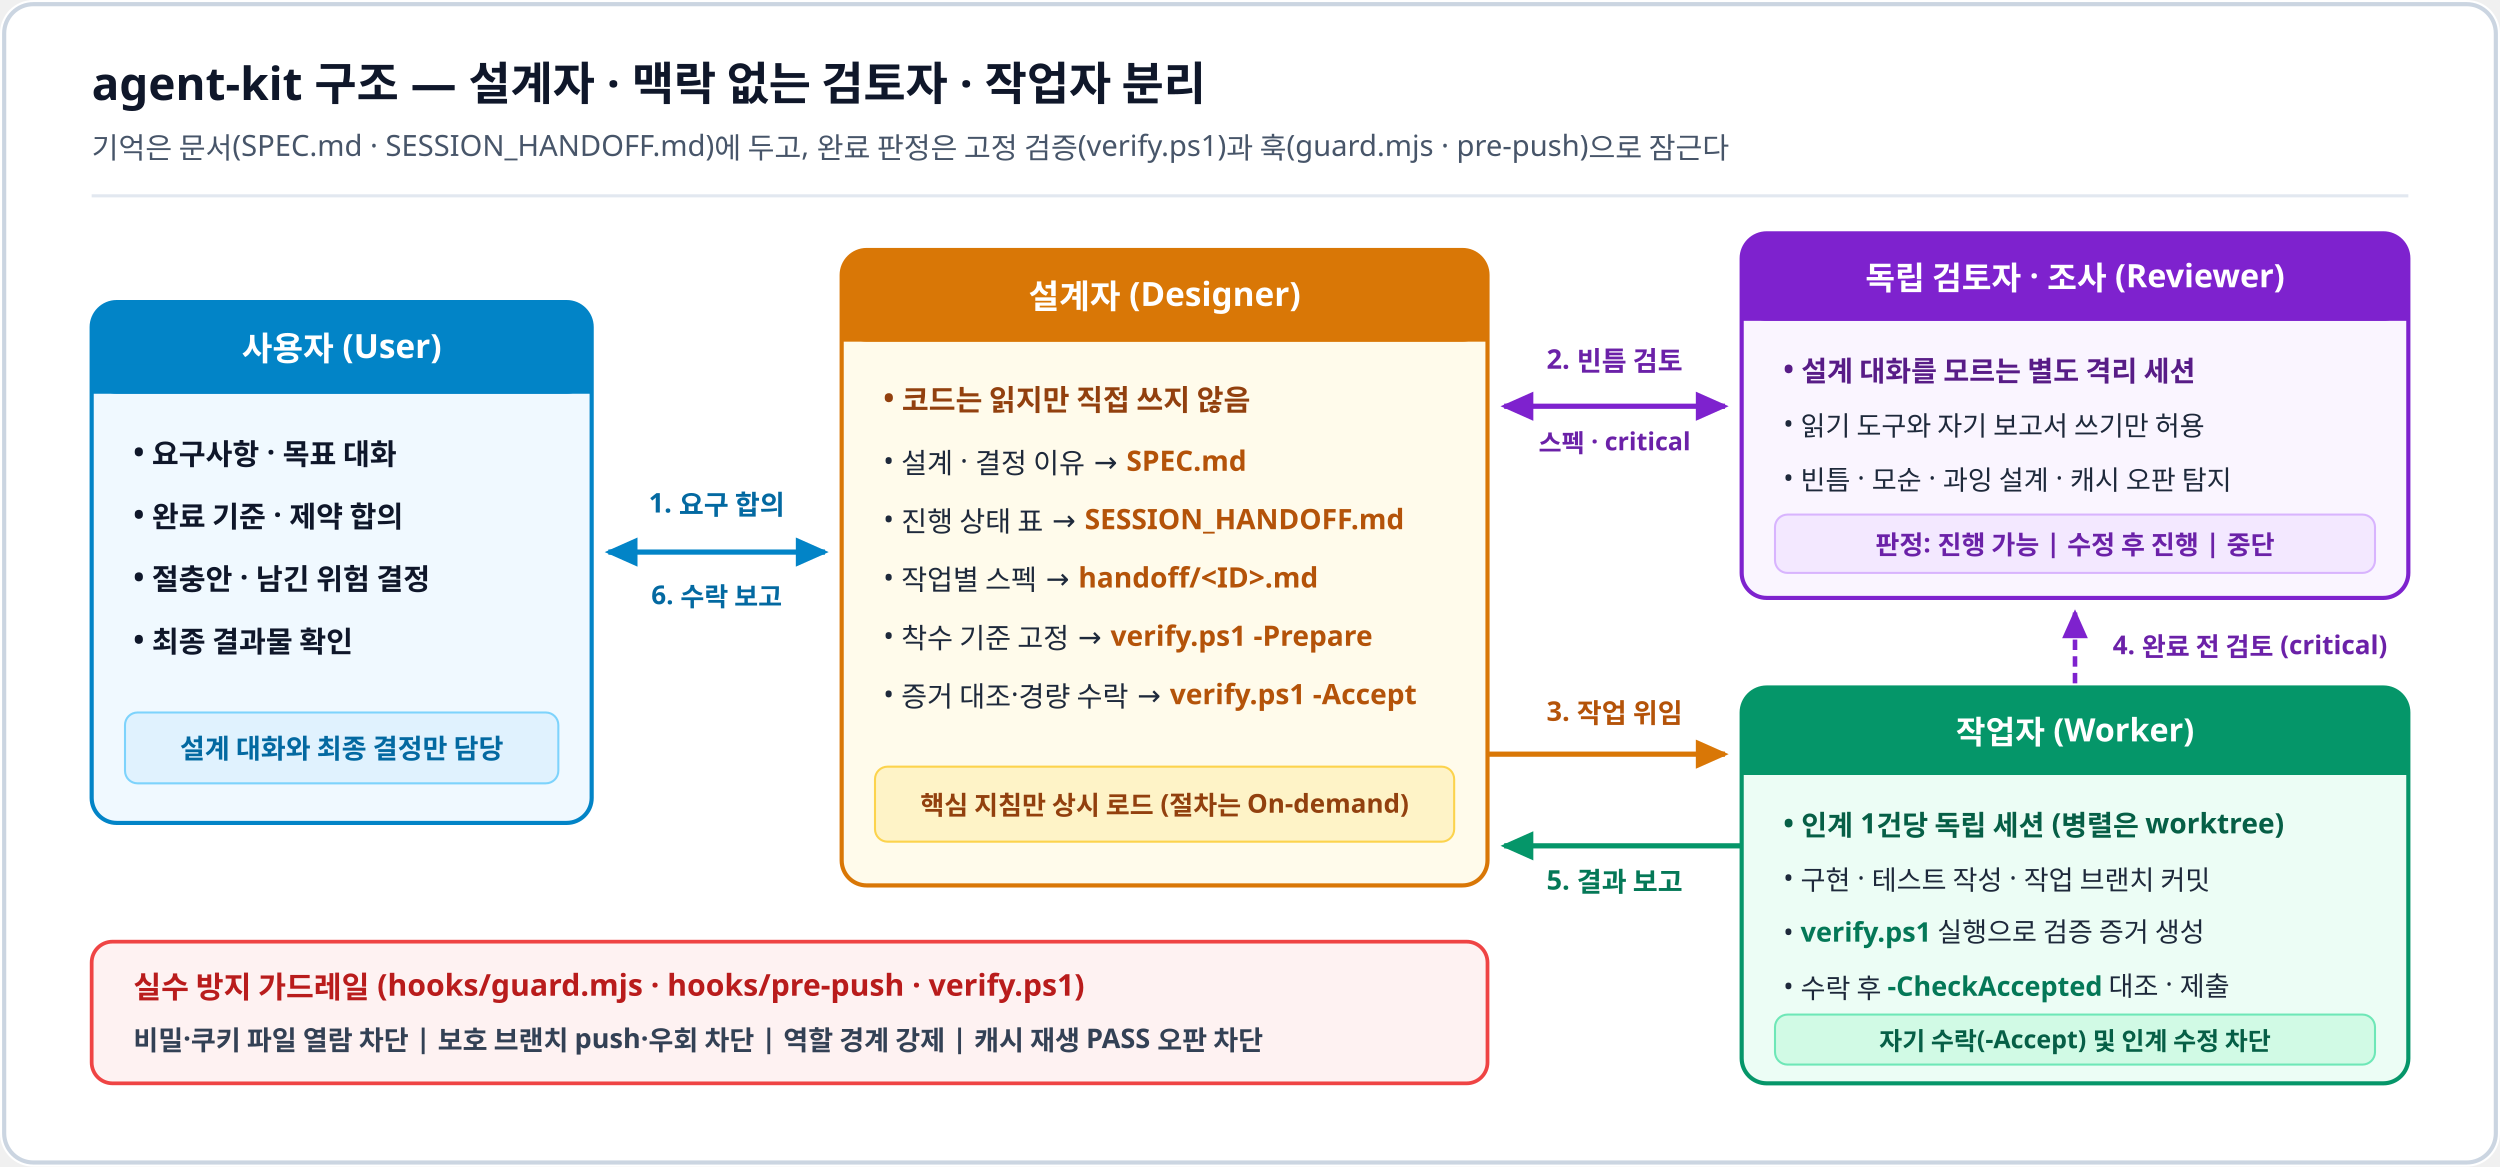
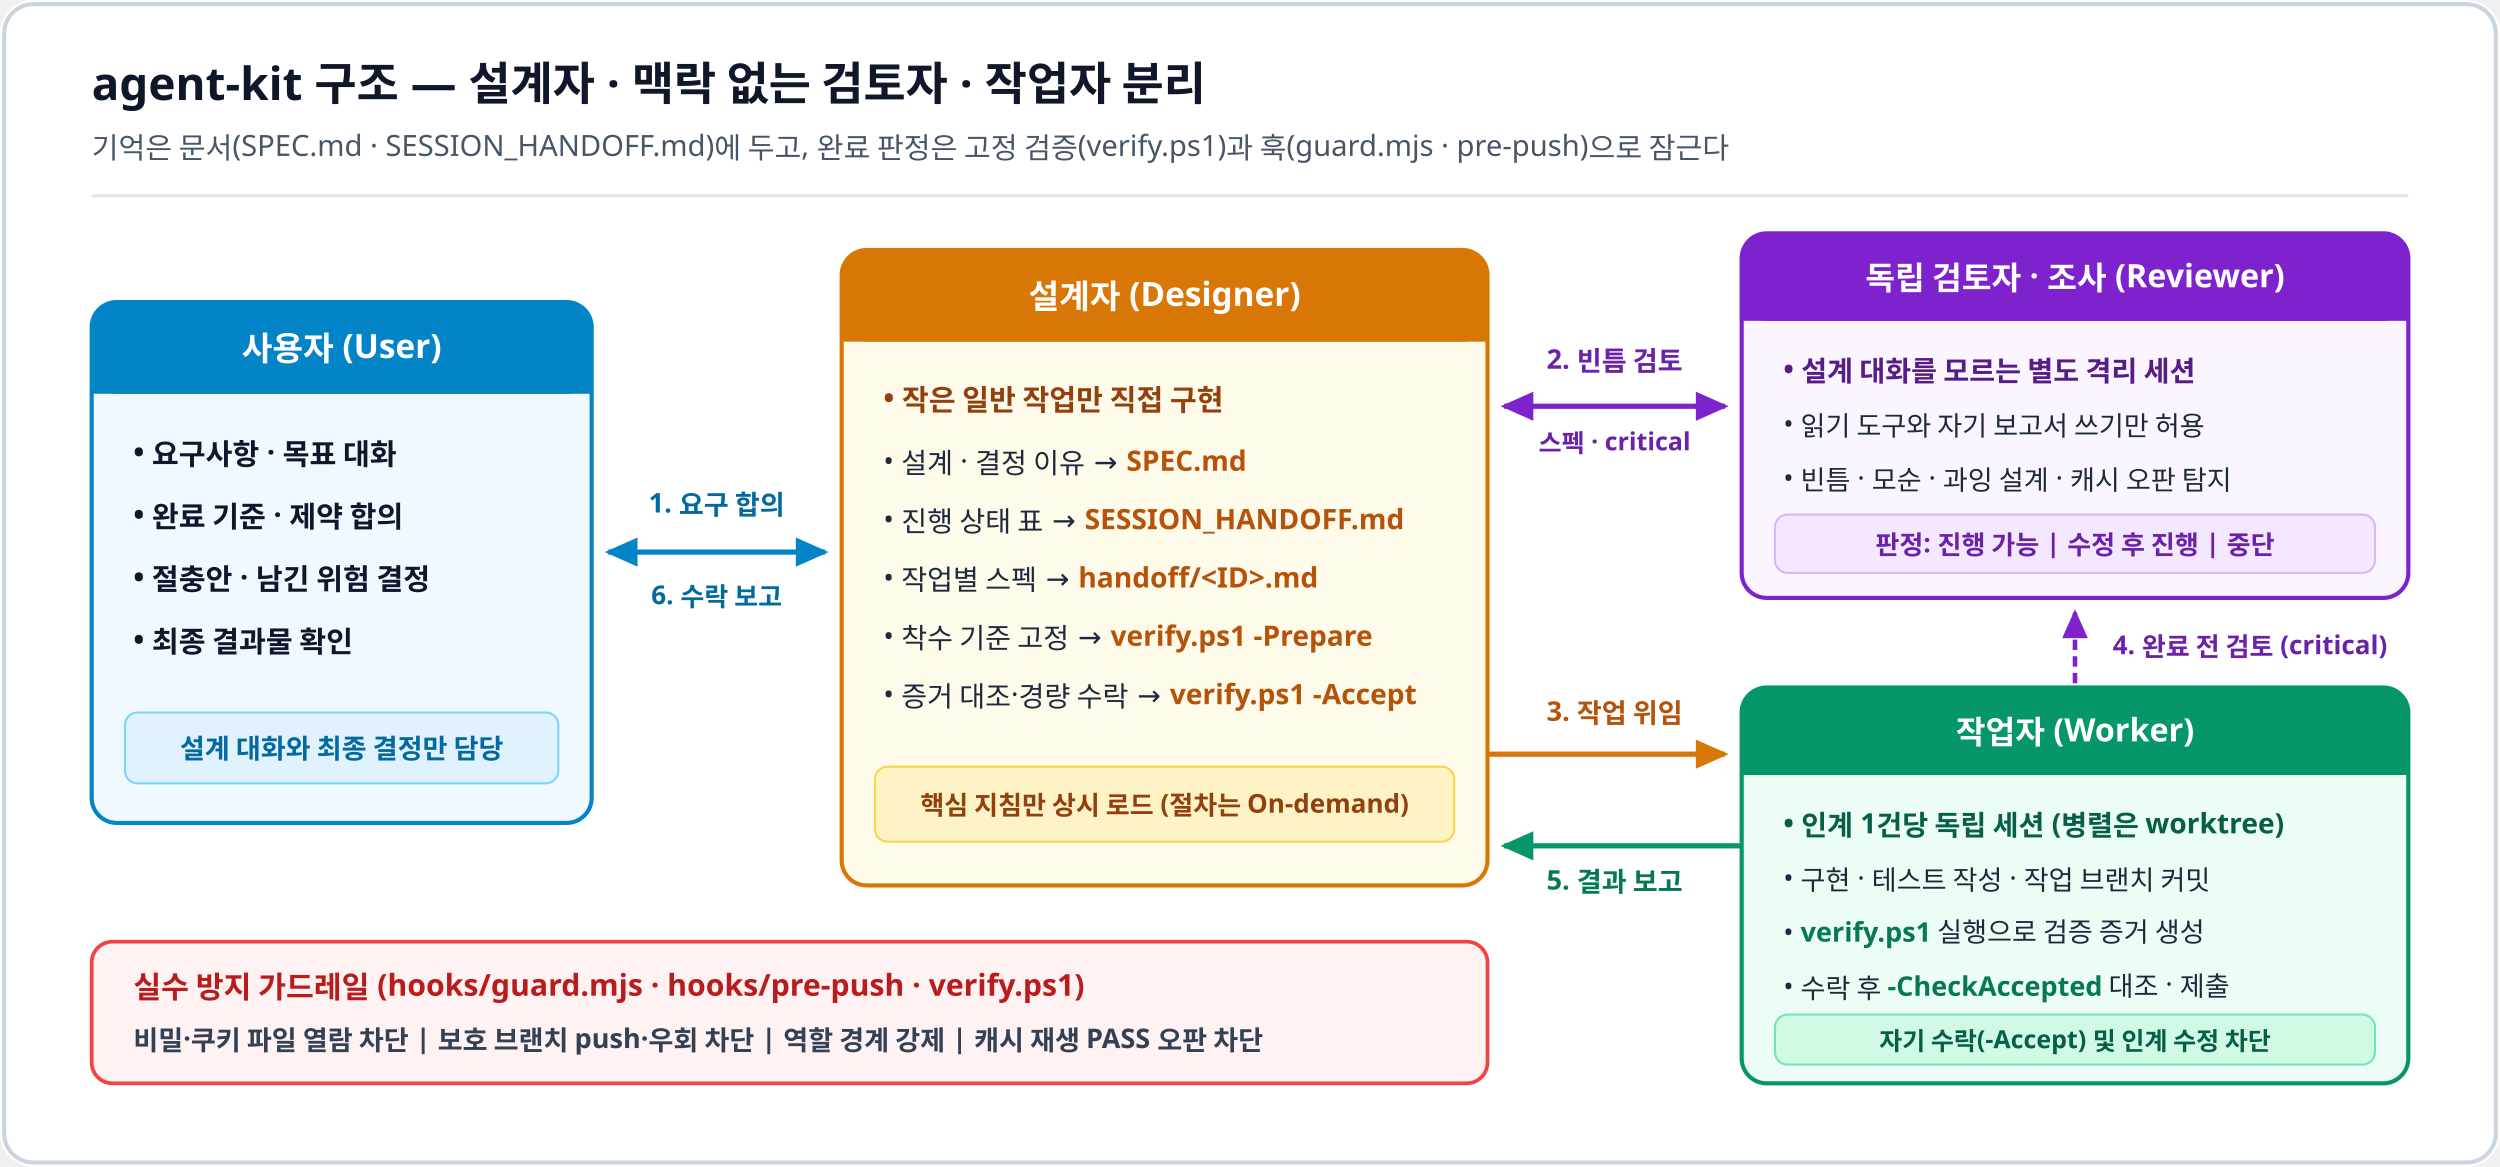
<svg xmlns="http://www.w3.org/2000/svg" viewBox="0 0 1200 560" width="1200" height="560" font-family="'Malgun Gothic', 'Apple SD Gothic Neo', 'Noto Sans KR', 'Segoe UI', sans-serif">
  <defs>
    <marker id="arrBlue" viewBox="0 0 10 10" refX="8" refY="5" markerWidth="7" markerHeight="7" orient="auto-start-reverse">
      <path d="M 0 1 L 9 5 L 0 9 z" fill="#0284c7" />
    </marker>
    <marker id="arrAmber" viewBox="0 0 10 10" refX="8" refY="5" markerWidth="7" markerHeight="7" orient="auto-start-reverse">
      <path d="M 0 1 L 9 5 L 0 9 z" fill="#d97706" />
    </marker>
    <marker id="arrPurple" viewBox="0 0 10 10" refX="8" refY="5" markerWidth="7" markerHeight="7" orient="auto-start-reverse">
      <path d="M 0 1 L 9 5 L 0 9 z" fill="#7e22ce" />
    </marker>
    <marker id="arrGreen" viewBox="0 0 10 10" refX="8" refY="5" markerWidth="7" markerHeight="7" orient="auto-start-reverse">
      <path d="M 0 1 L 9 5 L 0 9 z" fill="#059669" />
    </marker>
  </defs>
  <rect width="1200" height="560" rx="16" fill="#ffffff" />
  <rect x="2" y="2" width="1196" height="556" rx="14" fill="none" stroke="#cbd5e1" stroke-width="2" />
  <text x="44" y="48" fill="#0f172a" font-size="22" font-weight="700">agent-kit 구조 — 설계자 · 맥락 없는 검토자 · 작업자 분리</text>
  <text x="44" y="76" fill="#475569" font-size="14">기억은 문서(SPEC.md · SESSION_HANDOFF.md)에 두고, 완료 판정은 고정 검증(verify.ps1)과 훅(guard.mjs · pre-push)으로 잠근다</text>
  <line x1="44" y1="94" x2="1156" y2="94" stroke="#e2e8f0" stroke-width="1.5" />
  <rect x="44" y="145" width="240" height="250" rx="12" fill="#f0f9ff" stroke="#0284c7" stroke-width="2" />
  <rect x="44" y="145" width="240" height="44" rx="12" fill="#0284c7" />
  <rect x="44" y="175" width="240" height="14" fill="#0284c7" />
  <text x="164" y="173" fill="#ffffff" font-size="16" font-weight="700" text-anchor="middle">사용자 (User)</text>
  <text x="64" y="222" fill="#0f172a" font-size="14" font-weight="600">• 요구사항 · 목표 대화</text>
  <text x="64" y="252" fill="#0f172a" font-size="14" font-weight="600">• 완료 기준 · 제약 합의</text>
  <text x="64" y="282" fill="#0f172a" font-size="14" font-weight="600">• 절충안 · 남긴 위험 결정</text>
  <text x="64" y="312" fill="#0f172a" font-size="14" font-weight="600">• 최종 결과물 확인</text>
  <rect x="60" y="342" width="208" height="34" rx="6" fill="#e0f2fe" stroke="#7dd3fc" stroke-width="1" />
  <text x="164" y="364" fill="#0369a1" font-size="13" font-weight="700" text-anchor="middle">설계 대화와 최종 결정만 담당</text>
  <line x1="292" y1="265" x2="396" y2="265" stroke="#0284c7" stroke-width="2.5" marker-start="url(#arrBlue)" marker-end="url(#arrBlue)" />
  <text x="344" y="246" fill="#0369a1" font-size="13" font-weight="700" text-anchor="middle">1. 요구 합의</text>
  <text x="344" y="290" fill="#0369a1" font-size="12.5" font-weight="600" text-anchor="middle">6. 수락 보고</text>
  <rect x="404" y="120" width="310" height="305" rx="12" fill="#fffbeb" stroke="#d97706" stroke-width="2" />
  <rect x="404" y="120" width="310" height="44" rx="12" fill="#d97706" />
  <rect x="404" y="150" width="310" height="14" fill="#d97706" />
  <text x="559" y="148" fill="#ffffff" font-size="16" font-weight="700" text-anchor="middle">설계자 (Designer)</text>
-   <text x="424" y="196" fill="#92400e" font-size="14" font-weight="700">• 코드는 읽지만 직접 쓰지 않음</text>
+   <text x="424" y="196" fill="#92400e" font-size="14" font-weight="700">• 작은 일반 작업만 직접 구현</text>
  <text x="424" y="226" fill="#1e293b" font-size="13.5">• 설계 · 결정 이유 → <tspan fill="#b45309" font-weight="700">SPEC.md</tspan>
  </text>
  <text x="424" y="254" fill="#1e293b" font-size="13.5">• 진행 상태 표 → <tspan fill="#b45309" font-weight="700">SESSION_HANDOFF.md</tspan>
  </text>
  <text x="424" y="282" fill="#1e293b" font-size="13.5">• 작업별 스펙 → <tspan fill="#b45309" font-weight="700">handoff/&lt;ID&gt;.md</tspan>
  </text>
  <text x="424" y="310" fill="#1e293b" font-size="13.5">• 착수 기준 고정 → <tspan fill="#b45309" font-weight="700">verify.ps1 -Prepare</tspan>
  </text>
  <text x="424" y="338" fill="#1e293b" font-size="13.5">• 증거 대조·경량 수락 → <tspan fill="#b45309" font-weight="700">verify.ps1 -Accept</tspan>
  </text>
  <rect x="420" y="368" width="278" height="36" rx="6" fill="#fef3c7" stroke="#fcd34d" stroke-width="1" />
  <text x="559" y="391" fill="#92400e" font-size="12.5" font-weight="700" text-anchor="middle">핵심 지침만 상시 로드 (절차는 On-demand)</text>
  <rect x="836" y="112" width="320" height="175" rx="12" fill="#faf5ff" stroke="#7e22ce" stroke-width="2" />
  <rect x="836" y="112" width="320" height="42" rx="12" fill="#7e22ce" />
  <rect x="836" y="140" width="320" height="14" fill="#7e22ce" />
  <text x="996" y="139" fill="#ffffff" font-size="15.5" font-weight="700" text-anchor="middle">독립 검토자 · 조사 (Reviewer)</text>
  <text x="856" y="182" fill="#581c87" font-size="13.5" font-weight="700">• 설계 대화를 모르는 별도 격리 세션</text>
  <text x="856" y="208" fill="#1e293b" font-size="13">• 읽기 도구와 자기 보고서 쓰기만 허용</text>
  <text x="856" y="234" fill="#1e293b" font-size="13">• 빈틈 · 모순 · 과잉 설계 · 캐시 오판 탐지</text>
  <rect x="852" y="247" width="288" height="28" rx="6" fill="#f3e8ff" stroke="#d8b4fe" stroke-width="1" />
  <text x="996" y="266" fill="#6b21a8" font-size="12.5" font-weight="700" text-anchor="middle">판정: 진행 가능 | 수정 후 진행 | 중단</text>
  <rect x="836" y="330" width="320" height="190" rx="12" fill="#ecfdf5" stroke="#059669" stroke-width="2" />
  <rect x="836" y="330" width="320" height="42" rx="12" fill="#059669" />
  <rect x="836" y="358" width="320" height="14" fill="#059669" />
  <text x="996" y="357" fill="#ffffff" font-size="15.5" font-weight="700" text-anchor="middle">작업자 (Worker)</text>
  <text x="856" y="400" fill="#065f46" font-size="13.5" font-weight="700">• 인계 1건당 독립 세션 (병렬은 worktree)</text>
  <text x="856" y="426" fill="#1e293b" font-size="13">• 구현 · 테스트 작성 · 작업 브랜치 커밋</text>
  <text x="856" y="452" fill="#1e293b" font-size="13">• <tspan fill="#047857" font-weight="700">verify.ps1</tspan> 실행으로 검증 증거 생성</text>
  <text x="856" y="478" fill="#1e293b" font-size="13">• 수락 후 <tspan fill="#047857" font-weight="700">-CheckAccepted</tspan> 대조 · 제출</text>
  <rect x="852" y="487" width="288" height="24" rx="6" fill="#d1fae5" stroke="#6ee7b7" stroke-width="1" />
  <text x="996" y="504" fill="#065f46" font-size="12" font-weight="700" text-anchor="middle">자기 수락(-Accept) 및 인계 수정 차단</text>
  <line x1="722" y1="195" x2="828" y2="195" stroke="#7e22ce" stroke-width="2.5" marker-start="url(#arrPurple)" marker-end="url(#arrPurple)" />
  <text x="775" y="177" fill="#6b21a8" font-size="13" font-weight="700" text-anchor="middle">2. 빈틈 검토</text>
  <text x="775" y="217" fill="#6b21a8" font-size="12" font-weight="600" text-anchor="middle">스펙 · critical</text>
  <line x1="714" y1="362" x2="828" y2="362" stroke="#d97706" stroke-width="2.5" marker-end="url(#arrAmber)" />
  <text x="775" y="346" fill="#b45309" font-size="13" font-weight="700" text-anchor="middle">3. 작업 위임</text>
  <line x1="836" y1="406" x2="722" y2="406" stroke="#059669" stroke-width="2.5" marker-end="url(#arrGreen)" />
  <text x="775" y="427" fill="#047857" font-size="13" font-weight="700" text-anchor="middle">5. 결과 보고</text>
  <line x1="996" y1="328" x2="996" y2="294" stroke="#7e22ce" stroke-width="2.2" stroke-dasharray="5 3" marker-end="url(#arrPurple)" />
  <text x="1080" y="314" fill="#6b21a8" font-size="12.5" font-weight="700" text-anchor="middle">4. 완료 전 검토 (critical)</text>
  <rect x="44" y="452" width="670" height="68" rx="10" fill="#fef2f2" stroke="#ef4444" stroke-width="1.8" />
  <text x="64" y="479" fill="#b91c1c" font-size="14.5" font-weight="700">실수 방지 가드레일 (hooks/guard.mjs · hooks/pre-push · verify.ps1)</text>
  <text x="64" y="504" fill="#334155" font-size="13" font-weight="600">비밀·쿠키 파일 열람 차단  |  보호 브랜치 push·우회 차단  |  역할 경계 강제  |  캐시 재생 PASS 오판 차단</text>
</svg>
